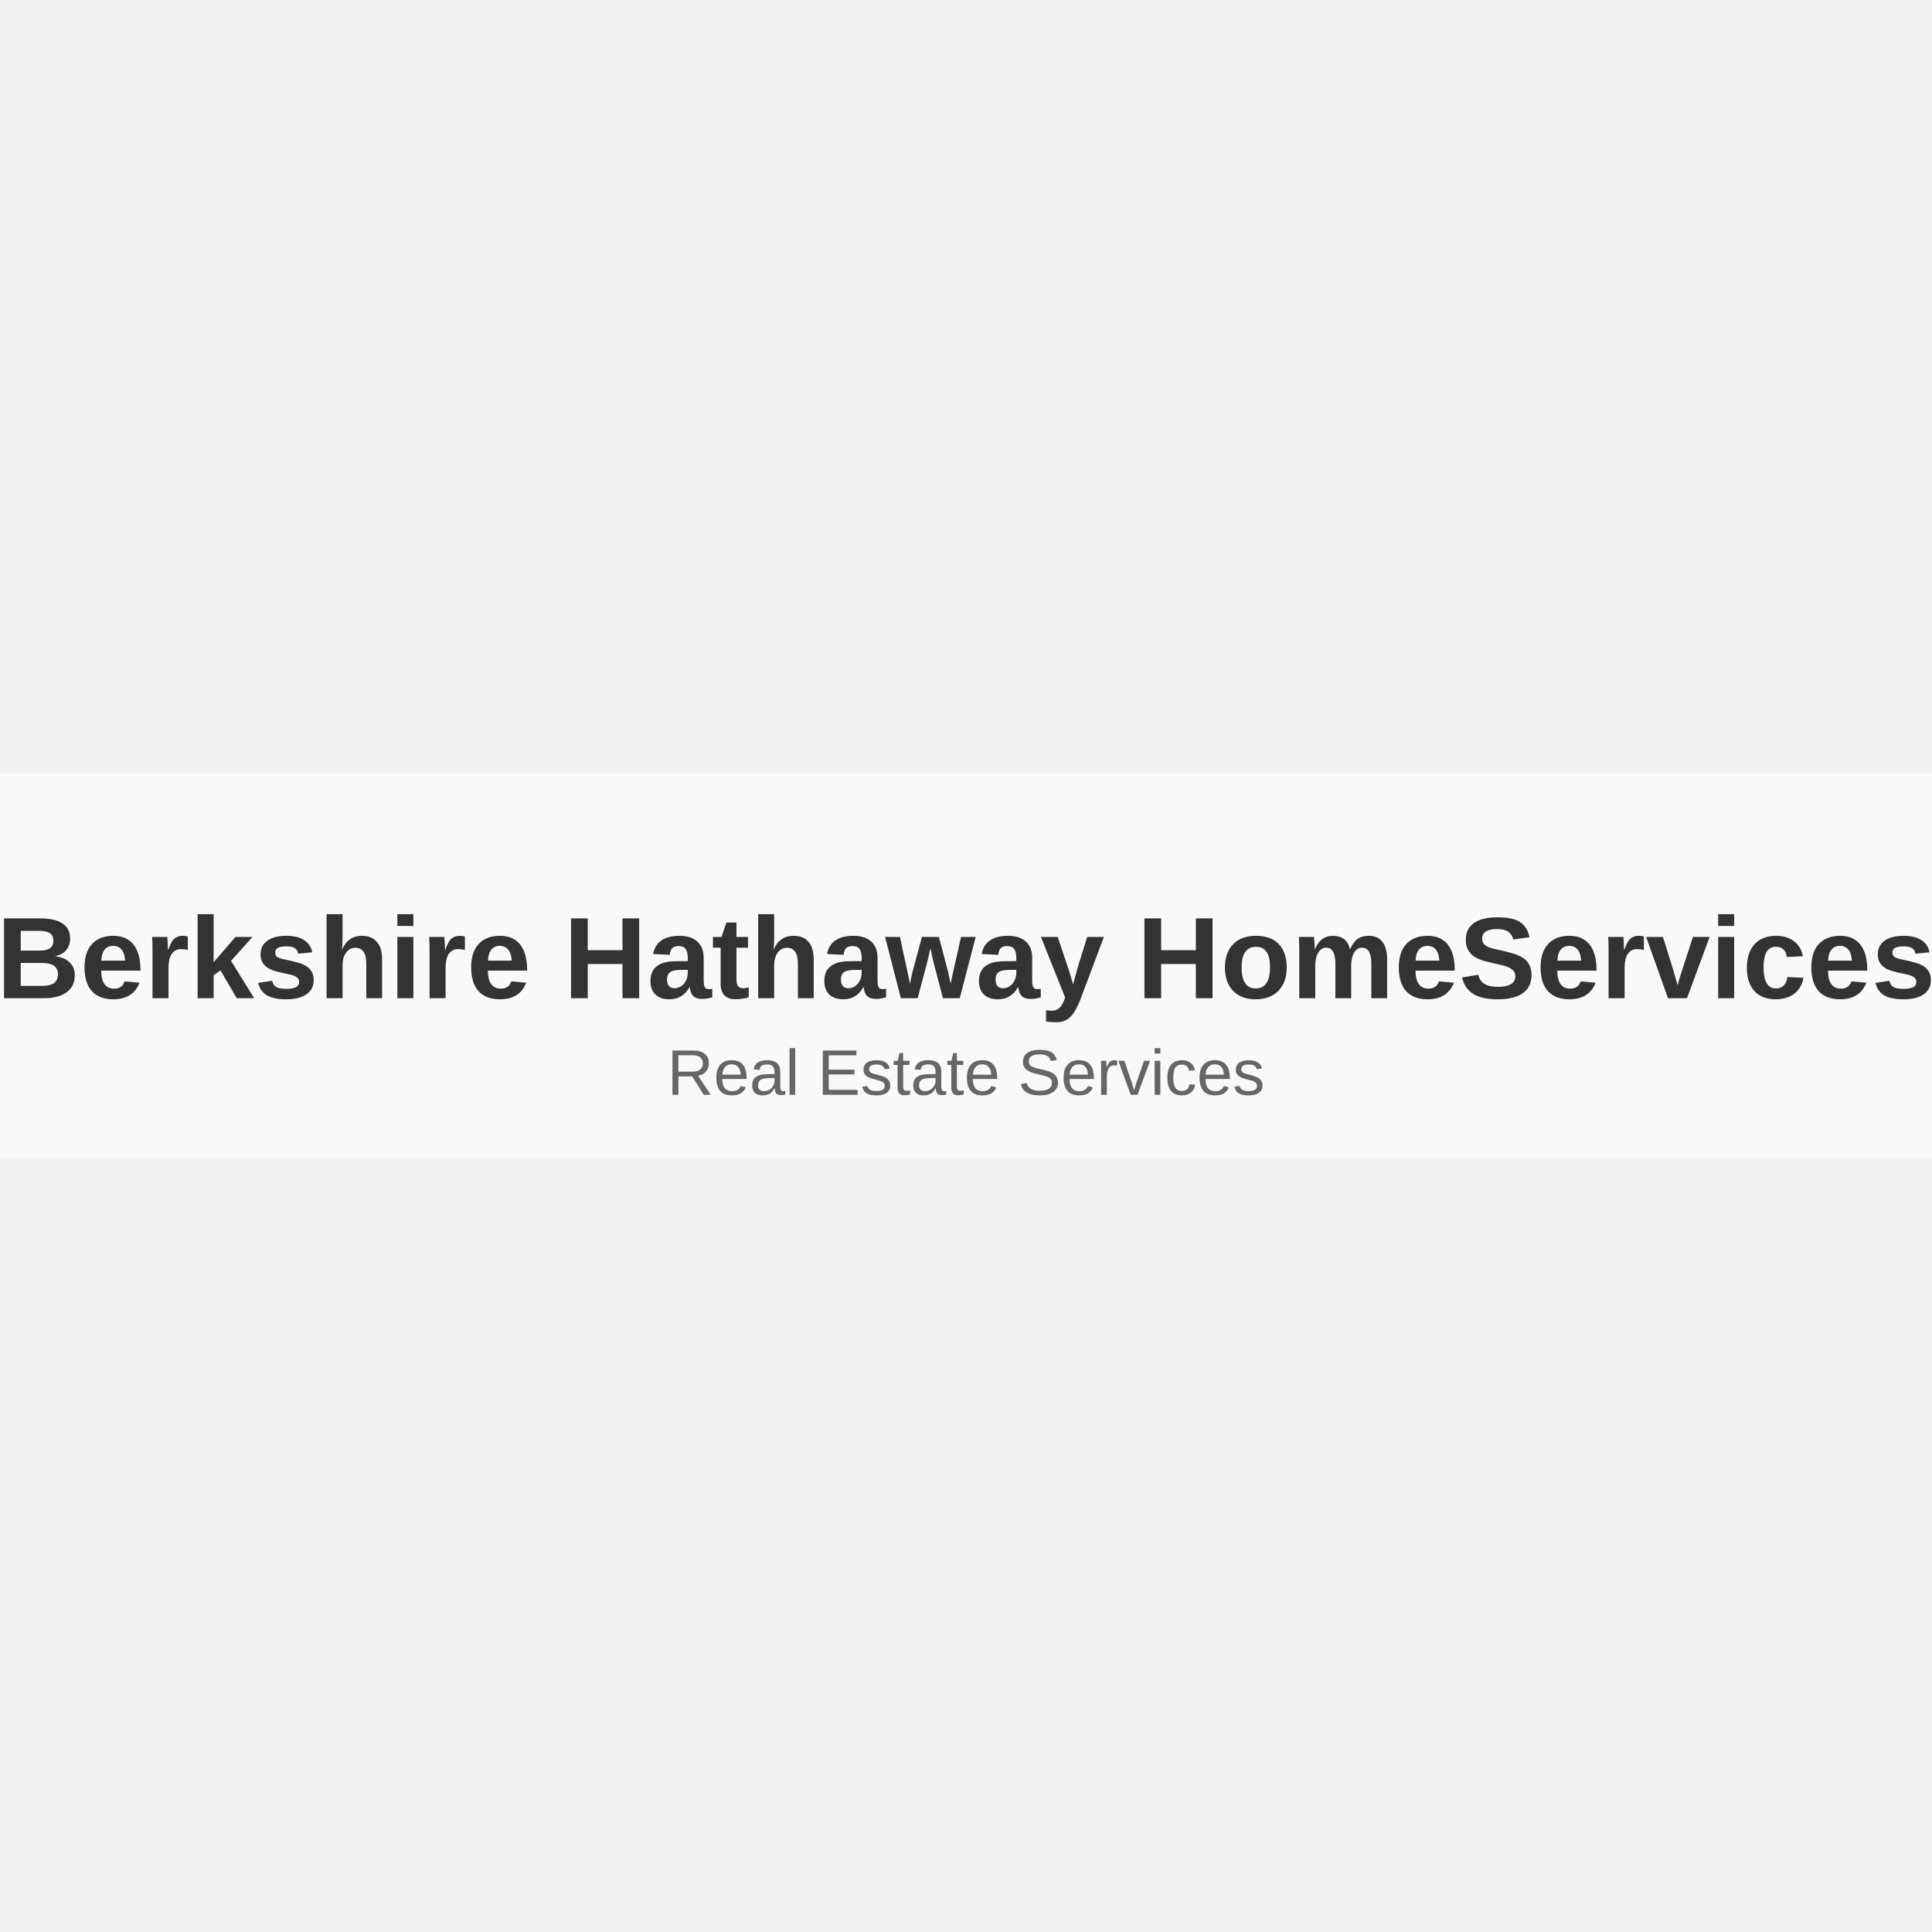
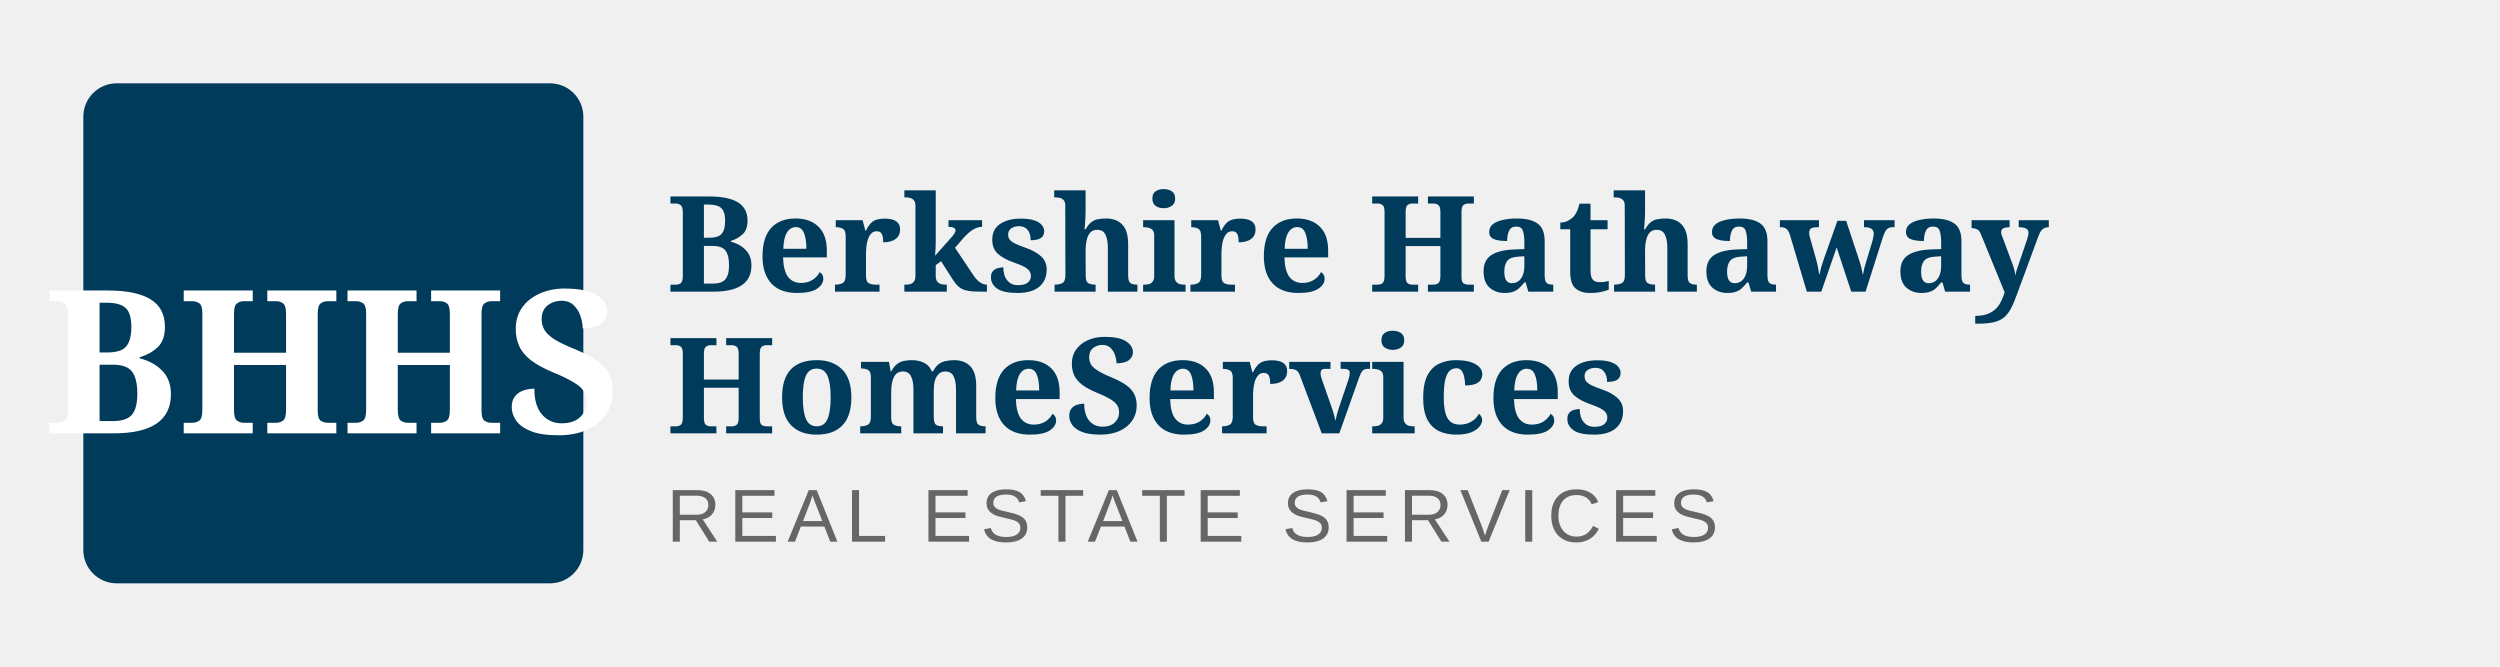
- <svg xmlns="http://www.w3.org/2000/svg" viewBox="0 0 300 60" width="24" height="24" preserveAspectRatio="xMidYMid meet">
-   <path fill="#f8f9fa" d="M0 0h300v60H0z" />
-   <text x="150" y="35" fill="#333" font-family="Arial, sans-serif" font-size="18" font-weight="bold" text-anchor="middle">
-     Berkshire Hathaway HomeServices
+ <svg xmlns="http://www.w3.org/2000/svg" viewBox="0 0 300 80" preserveAspectRatio="xMidYMid meet">
+   <rect width="300" height="80" fill="transparent" />
+   <g transform="translate(10, 10)">
+     <rect width="60" height="60" rx="4" fill="#003B5C" />
+     <text x="30" y="42" fill="white" font-family="Georgia, serif" font-size="24" font-weight="bold" text-anchor="middle">BHHS</text>
+   </g>
+   <text x="80" y="35" fill="#003B5C" font-family="Georgia, serif" font-size="16" font-weight="bold">
+     Berkshire Hathaway
  </text>
-   <text x="150" y="50" fill="#666" font-family="Arial, sans-serif" font-size="10" text-anchor="middle">
-     Real Estate Services
+   <text x="80" y="52" fill="#003B5C" font-family="Georgia, serif" font-size="16" font-weight="bold">
+     HomeServices
+   </text>
+   <text x="80" y="65" fill="#666" font-family="Arial, sans-serif" font-size="9" letter-spacing="1">
+     REAL ESTATE SERVICES
  </text>
</svg>
